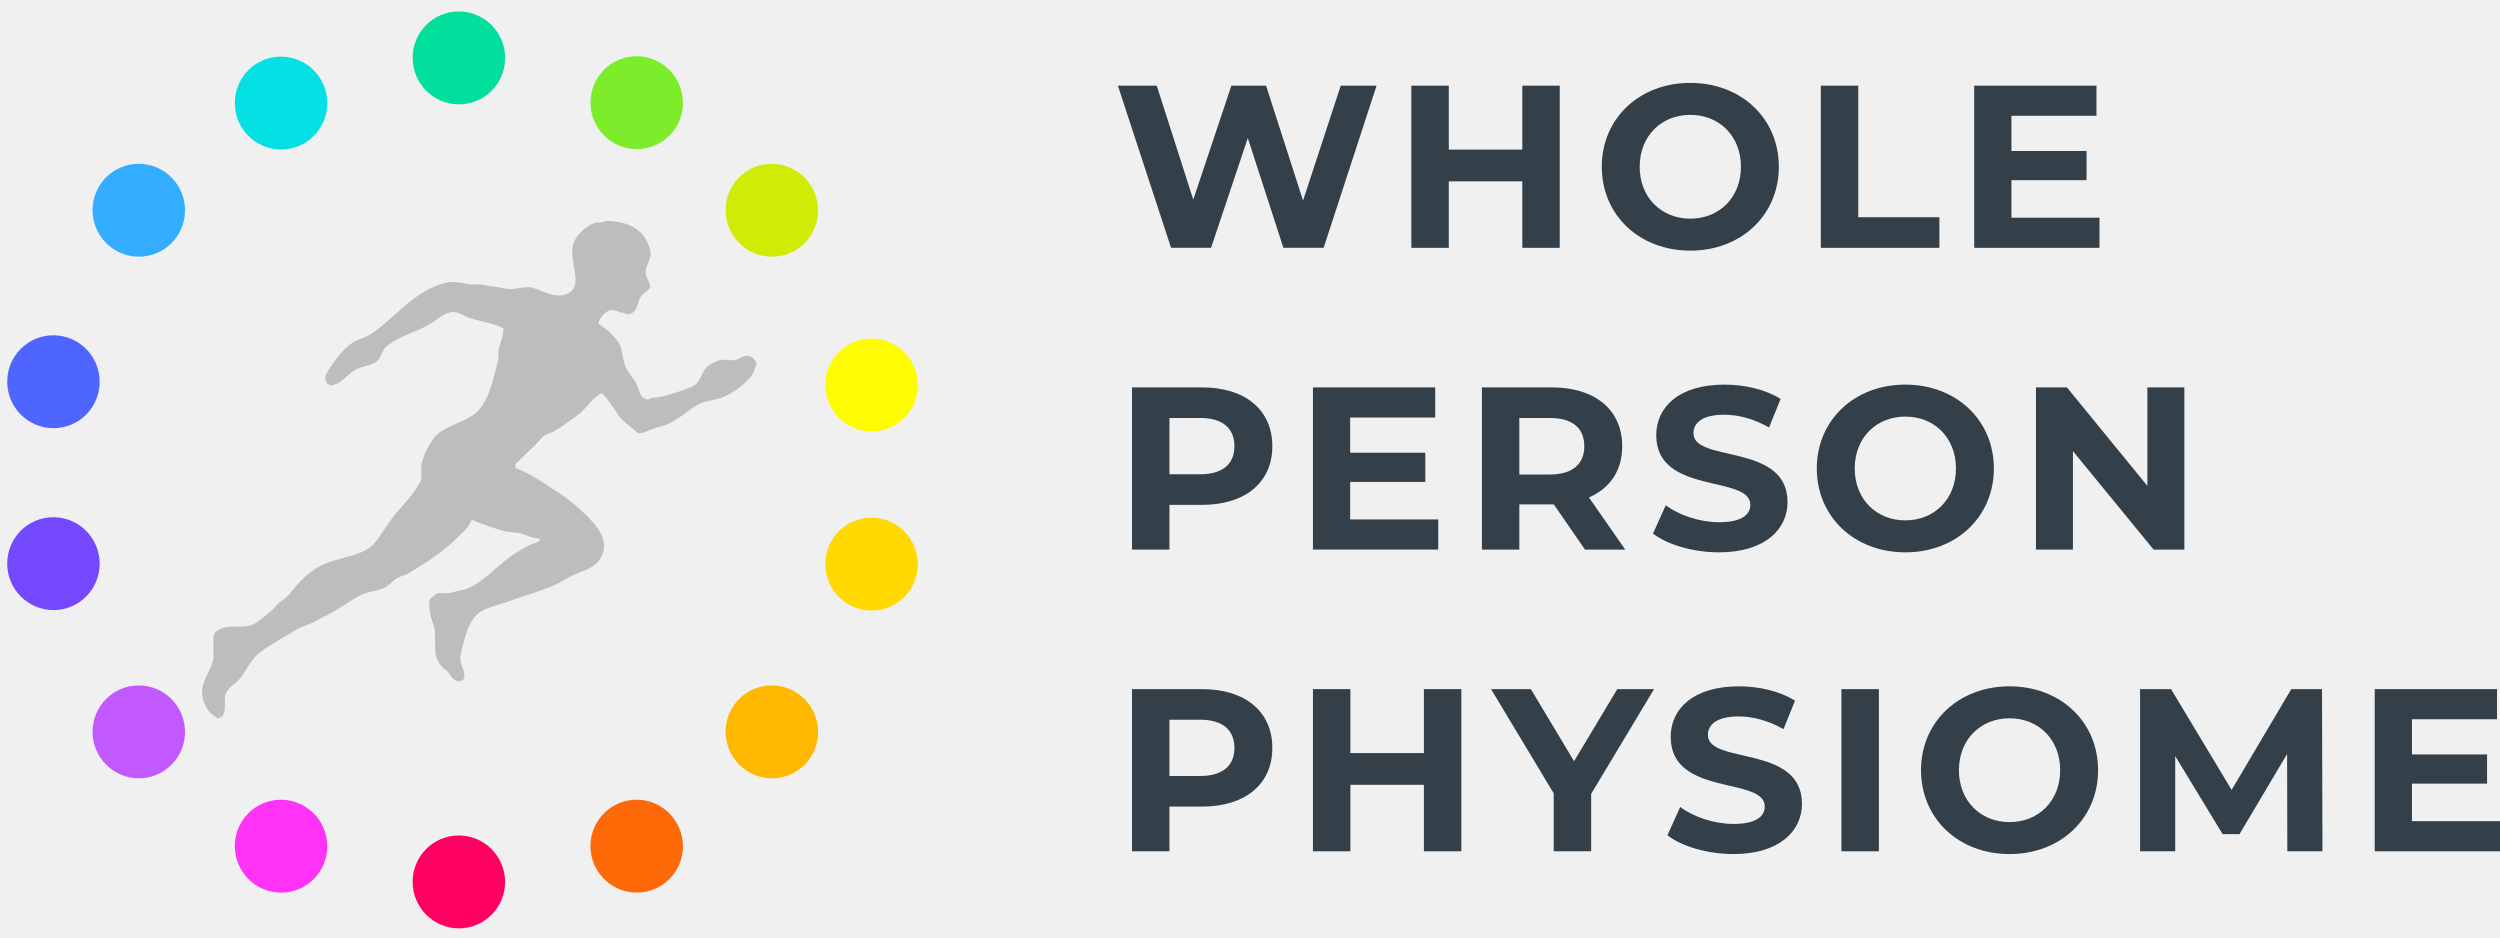
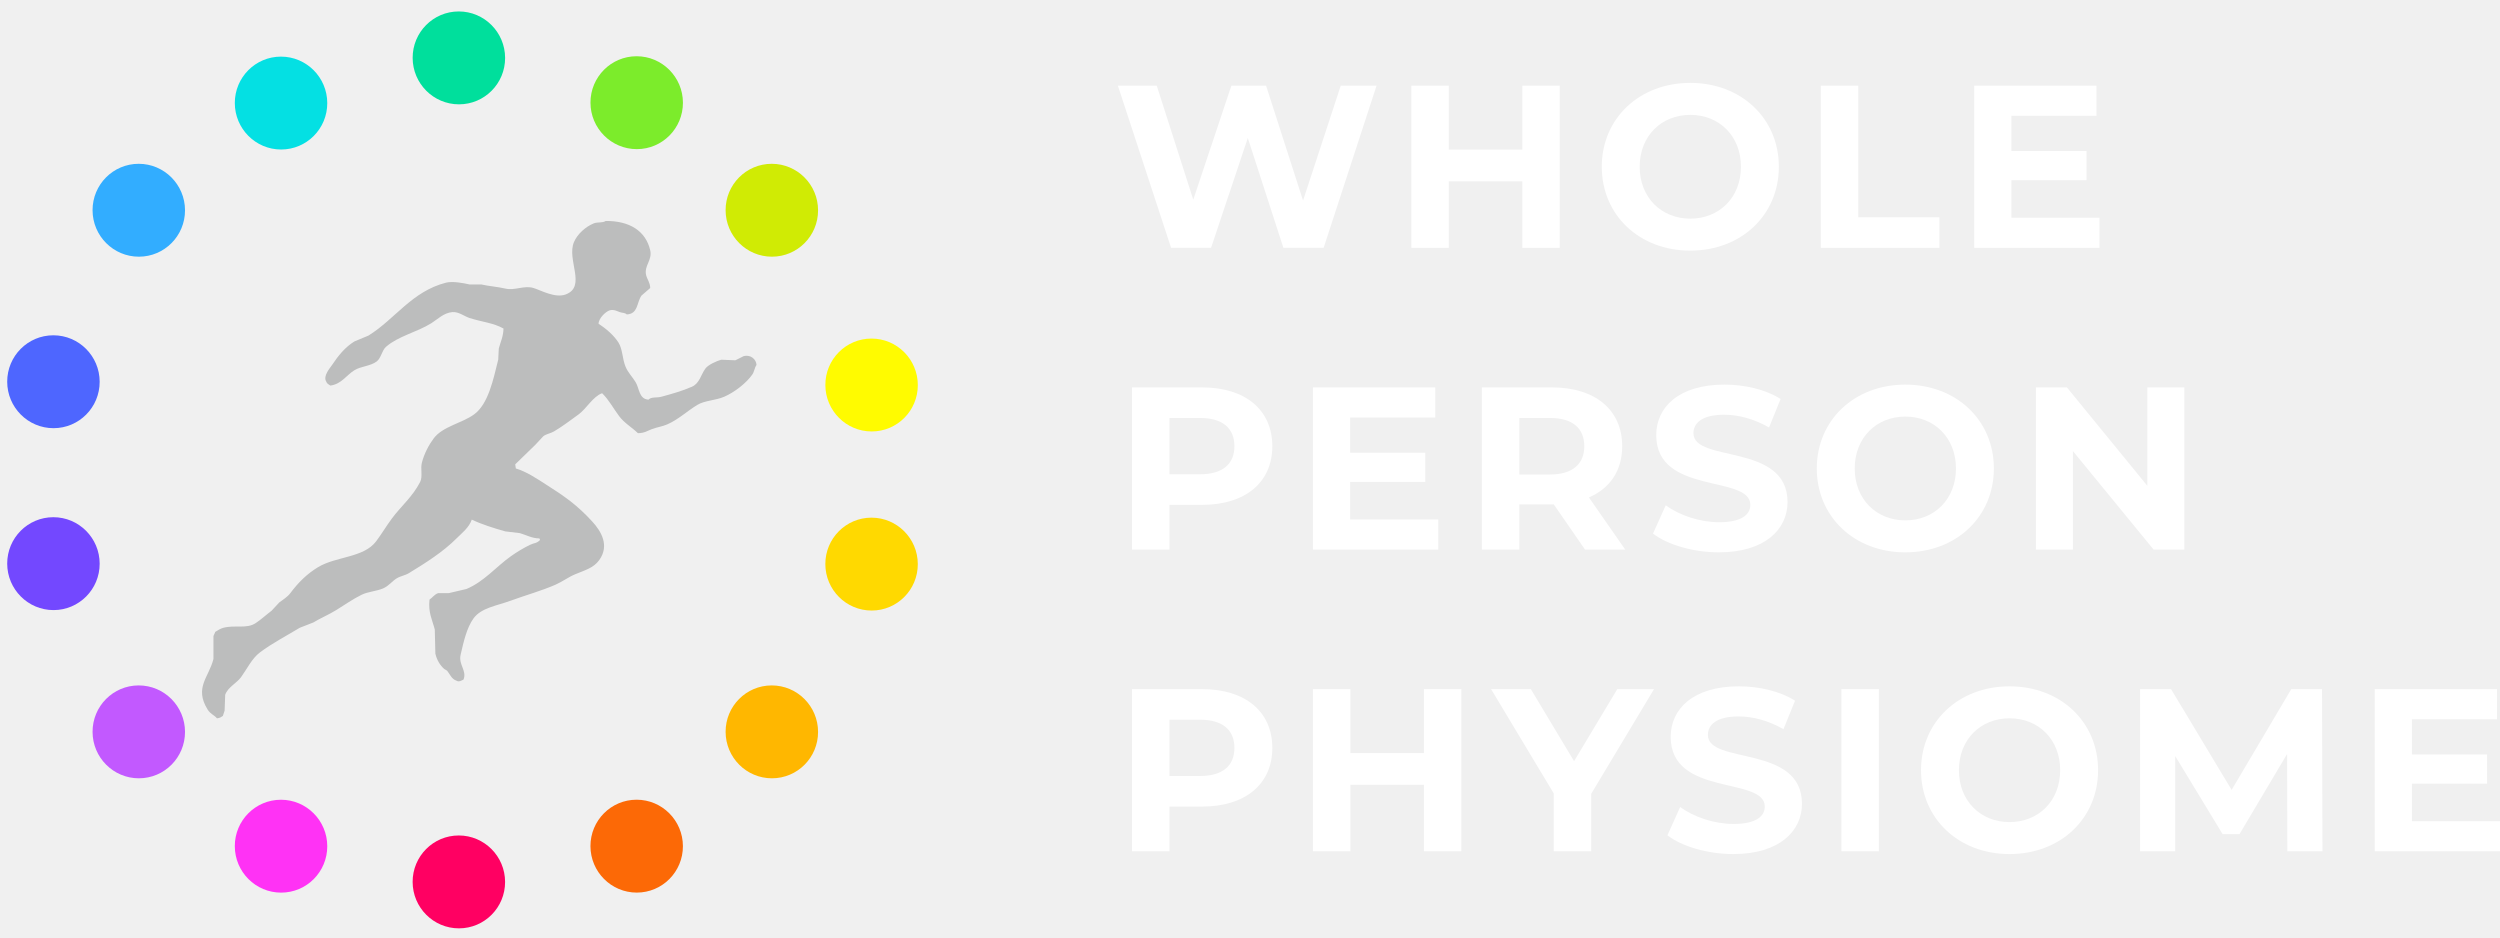
<svg xmlns="http://www.w3.org/2000/svg" width="128" height="48" viewBox="0 0 128 48" fill="none">
  <ellipse cx="2.367" cy="2.378" rx="2.367" ry="2.378" transform="matrix(1 0 0.00191017 0.999998 0.364258 17.1669)" fill="#4E66FF" />
  <ellipse cx="2.367" cy="2.378" rx="2.367" ry="2.378" transform="matrix(1 0 0.00191017 0.999998 4.73438 8.3866)" fill="#32ADFF" />
  <ellipse cx="2.367" cy="2.378" rx="2.367" ry="2.378" transform="matrix(1 0 0.00191017 0.999998 0.364258 26.4808)" fill="#7348FF" />
  <ellipse cx="2.367" cy="2.378" rx="2.367" ry="2.378" transform="matrix(1 0 0.00235329 0.999997 42.2529 17.3347)" fill="#FFFB00" />
  <ellipse cx="2.367" cy="2.378" rx="2.367" ry="2.378" transform="matrix(1 0 0.00191017 0.999998 21.1221 42.7759)" fill="#FF0062" />
  <ellipse cx="2.367" cy="2.378" rx="2.367" ry="2.378" transform="matrix(1 0 0.00191017 0.999998 30.2266 40.9451)" fill="#FC6906" />
  <ellipse cx="2.367" cy="2.378" rx="2.367" ry="2.378" transform="matrix(1 0 0.00191017 0.999998 4.73438 35.0931)" fill="#C259FF" />
  <ellipse cx="2.367" cy="2.378" rx="2.367" ry="2.378" transform="matrix(1 0 0.00191017 0.999998 12.0176 40.9467)" fill="#FF32F5" />
  <ellipse cx="2.367" cy="2.378" rx="2.367" ry="2.378" transform="matrix(1 0 0.00191017 0.999998 12.0176 2.89893)" fill="#04E0E3" />
  <ellipse cx="2.367" cy="2.378" rx="2.367" ry="2.378" transform="matrix(1 0 0.00235329 0.999997 21.1221 0.58606)" fill="#00DF9C" />
  <ellipse cx="2.367" cy="2.378" rx="2.367" ry="2.378" transform="matrix(1 0 0.00235329 0.999997 30.2266 2.87976)" fill="#7CEC2B" />
  <ellipse cx="2.367" cy="2.378" rx="2.367" ry="2.378" transform="matrix(1 0 0.00235329 0.999997 37.1455 35.0931)" fill="#FFB700" />
  <ellipse cx="2.367" cy="2.378" rx="2.367" ry="2.378" transform="matrix(1 0 0.00235329 0.999997 37.1455 8.3866)" fill="#D0EB04" />
  <ellipse cx="2.367" cy="2.378" rx="2.367" ry="2.378" transform="matrix(1 0 0.00191017 0.999998 42.2529 26.504)" fill="#FFD900" />
  <path fill-rule="evenodd" clip-rule="evenodd" d="M31.007 11.314C32.233 11.3 33.066 11.829 33.292 12.819C33.407 13.322 32.968 13.605 33.081 14.083C33.136 14.312 33.281 14.45 33.292 14.745L32.841 15.136C32.595 15.499 32.675 16.072 32.09 16.099C31.991 16.003 31.883 16.032 31.729 15.979C31.621 15.942 31.424 15.827 31.218 15.889C31.012 15.95 30.647 16.297 30.647 16.581C31.019 16.811 31.438 17.174 31.669 17.544C31.882 17.887 31.861 18.377 32.029 18.778C32.152 19.07 32.383 19.306 32.54 19.56C32.745 19.892 32.705 20.425 33.202 20.463C33.345 20.306 33.62 20.379 33.863 20.313C34.374 20.174 34.947 20.013 35.426 19.801C35.82 19.627 35.878 19.195 36.118 18.868C36.259 18.676 36.68 18.487 36.929 18.417L37.651 18.447L38.072 18.236C38.431 18.136 38.724 18.402 38.733 18.687C38.632 18.825 38.619 19.03 38.523 19.169C38.208 19.621 37.606 20.084 37.08 20.313C36.637 20.506 36.081 20.5 35.697 20.734C35.19 21.044 34.726 21.483 34.164 21.728C33.907 21.84 33.654 21.868 33.383 21.968C33.138 22.059 33.015 22.173 32.661 22.179C32.349 21.875 31.968 21.665 31.7 21.307C31.405 20.913 31.177 20.471 30.828 20.133C30.369 20.292 30.014 20.936 29.626 21.216C29.216 21.512 28.797 21.834 28.363 22.089C28.183 22.195 27.984 22.212 27.823 22.33L27.402 22.781C27.056 23.11 26.724 23.447 26.38 23.774L26.41 23.985C26.984 24.159 27.482 24.507 27.942 24.798C28.916 25.414 29.558 25.867 30.317 26.695C30.784 27.203 31.219 27.931 30.678 28.681C30.387 29.083 29.944 29.195 29.445 29.404C29.108 29.544 28.772 29.795 28.423 29.945C27.691 30.261 26.891 30.481 26.139 30.758C25.445 31.013 24.64 31.116 24.245 31.661C23.895 32.144 23.737 32.858 23.583 33.527C23.467 34.037 23.912 34.327 23.734 34.791C23.645 34.838 23.497 34.934 23.373 34.852C23.121 34.768 23.041 34.528 22.892 34.34L22.742 34.25C22.529 34.058 22.367 33.795 22.291 33.467L22.261 32.233C22.137 31.742 21.915 31.366 21.991 30.698C22.142 30.601 22.25 30.422 22.441 30.367H22.982L23.884 30.156C24.8 29.769 25.404 29.01 26.169 28.471C26.465 28.262 26.801 28.058 27.13 27.899C27.377 27.78 27.449 27.838 27.641 27.658V27.598L27.611 27.568C27.219 27.56 26.936 27.386 26.619 27.297L25.868 27.207C25.286 27.041 24.671 26.851 24.155 26.605C24.017 27.012 23.65 27.291 23.373 27.568C22.681 28.26 21.794 28.822 20.938 29.343C20.739 29.465 20.503 29.492 20.307 29.614C20.067 29.764 19.899 30.006 19.616 30.126C19.256 30.278 18.845 30.288 18.504 30.457C18.047 30.683 17.631 30.981 17.211 31.239C16.832 31.472 16.406 31.65 16.039 31.872C15.808 31.962 15.578 32.052 15.348 32.142C14.671 32.551 13.928 32.937 13.304 33.407C12.899 33.711 12.643 34.257 12.342 34.671C12.118 34.979 11.664 35.183 11.53 35.574L11.5 36.386L11.41 36.657C11.309 36.717 11.268 36.764 11.109 36.778C10.968 36.607 10.775 36.564 10.628 36.326C9.936 35.201 10.695 34.679 10.929 33.738V32.564C10.947 32.499 10.998 32.434 11.019 32.353C11.148 32.279 11.274 32.184 11.44 32.142C12.067 31.983 12.623 32.213 13.094 31.901C13.373 31.716 13.633 31.474 13.905 31.269C14.035 31.128 14.166 30.988 14.296 30.848C14.493 30.7 14.722 30.561 14.867 30.366C15.266 29.833 15.701 29.394 16.28 29.041C17.2 28.482 18.624 28.561 19.256 27.717C19.543 27.335 19.783 26.925 20.068 26.543C20.545 25.902 21.119 25.439 21.511 24.677C21.654 24.398 21.517 24.002 21.601 23.684C21.722 23.225 21.949 22.79 22.202 22.45C22.662 21.83 23.649 21.672 24.276 21.215C25.006 20.684 25.259 19.415 25.509 18.416C25.519 18.226 25.529 18.035 25.538 17.845C25.62 17.519 25.769 17.244 25.779 16.821C25.278 16.534 24.661 16.482 24.035 16.28C23.783 16.198 23.479 15.953 23.164 15.979C22.719 16.015 22.391 16.358 22.082 16.55C21.332 17.016 20.412 17.198 19.767 17.754C19.552 17.94 19.515 18.335 19.286 18.507C18.963 18.75 18.489 18.746 18.143 18.958C17.736 19.207 17.483 19.669 16.911 19.741C16.817 19.664 16.746 19.661 16.7 19.53C16.529 19.252 16.902 18.835 17.001 18.687C17.314 18.217 17.663 17.78 18.143 17.483L18.865 17.182C20.226 16.34 21.082 14.923 22.833 14.473C23.17 14.387 23.726 14.491 24.035 14.563H24.636C25.006 14.649 25.507 14.687 25.869 14.774C26.356 14.892 26.831 14.599 27.311 14.744C27.692 14.86 28.424 15.28 28.965 15.075C30.042 14.67 29.003 13.304 29.386 12.397C29.561 11.982 29.986 11.602 30.408 11.434C30.59 11.361 30.866 11.421 31.009 11.314H31.007Z" fill="#BCBDBD" />
-   <path d="M123.491 42.044H128.001V43.586H121.586V35.283H127.847V36.825H123.491V38.628H127.338V40.122H123.491V42.044Z" fill="#33404A" />
-   <path d="M118.91 43.586H117.111L117.1 38.604L114.662 42.708H113.798L111.371 38.711V43.586H109.572V35.283H111.158L114.259 40.443L117.313 35.283H118.887L118.91 43.586Z" fill="#33404A" />
-   <path d="M102.889 43.728C100.274 43.728 98.356 41.901 98.356 39.434C98.356 36.967 100.274 35.14 102.889 35.14C105.493 35.14 107.422 36.955 107.422 39.434C107.422 41.913 105.493 43.728 102.889 43.728ZM102.889 42.091C104.369 42.091 105.481 41.012 105.481 39.434C105.481 37.856 104.369 36.777 102.889 36.777C101.41 36.777 100.297 37.856 100.297 39.434C100.297 41.012 101.41 42.091 102.889 42.091Z" fill="#33404A" />
-   <path d="M94.281 43.586V35.283H96.199V43.586H94.281Z" fill="#33404A" />
-   <path d="M88.746 43.728C87.432 43.728 86.107 43.337 85.373 42.767L86.024 41.32C86.722 41.83 87.764 42.186 88.758 42.186C89.894 42.186 90.356 41.806 90.356 41.296C90.356 39.742 85.539 40.81 85.539 37.726C85.539 36.314 86.675 35.14 89.03 35.14C90.072 35.14 91.137 35.389 91.906 35.875L91.314 37.334C90.545 36.895 89.752 36.682 89.018 36.682C87.882 36.682 87.444 37.109 87.444 37.631C87.444 39.161 92.261 38.105 92.261 41.154C92.261 42.542 91.113 43.728 88.746 43.728Z" fill="#33404A" />
-   <path d="M84.687 35.283L81.468 40.644V43.586H79.55V40.621L76.343 35.283H78.379L80.592 38.972L82.805 35.283H84.687Z" fill="#33404A" />
-   <path d="M72.904 35.283H74.821V43.586H72.904V40.182H69.14V43.586H67.223V35.283H69.14V38.557H72.904V35.283Z" fill="#33404A" />
-   <path d="M61.545 35.283C63.758 35.283 65.143 36.433 65.143 38.296C65.143 40.146 63.758 41.297 61.545 41.297H59.876V43.586H57.959V35.283H61.545ZM61.439 39.731C62.61 39.731 63.202 39.197 63.202 38.296C63.202 37.382 62.61 36.849 61.439 36.849H59.876V39.731H61.439Z" fill="#33404A" />
-   <path d="M109.945 19.835H111.839V28.138H110.264L106.134 23.097V28.138H104.24V19.835H105.826L109.945 24.876V19.835Z" fill="#33404A" />
-   <path d="M97.553 28.28C94.938 28.28 93.02 26.453 93.02 23.986C93.02 21.518 94.938 19.692 97.553 19.692C100.157 19.692 102.086 21.507 102.086 23.986C102.086 26.465 100.157 28.28 97.553 28.28ZM97.553 26.643C99.033 26.643 100.145 25.564 100.145 23.986C100.145 22.408 99.033 21.329 97.553 21.329C96.074 21.329 94.962 22.408 94.962 23.986C94.962 25.564 96.074 26.643 97.553 26.643Z" fill="#33404A" />
-   <path d="M88.007 28.28C86.693 28.28 85.368 27.889 84.634 27.319L85.285 25.872C85.983 26.382 87.025 26.738 88.019 26.738C89.155 26.738 89.617 26.358 89.617 25.848C89.617 24.294 84.799 25.362 84.799 22.278C84.799 20.866 85.936 19.692 88.291 19.692C89.332 19.692 90.398 19.941 91.167 20.427L90.575 21.886C89.806 21.447 89.013 21.234 88.279 21.234C87.143 21.234 86.705 21.661 86.705 22.183C86.705 23.713 91.522 22.657 91.522 25.706C91.522 27.094 90.374 28.28 88.007 28.28Z" fill="#33404A" />
-   <path d="M83.211 28.138H81.152L79.554 25.825H79.459H77.79V28.138H75.873V19.835H79.459C81.672 19.835 83.057 20.985 83.057 22.848C83.057 24.093 82.43 25.006 81.353 25.469L83.211 28.138ZM81.116 22.848C81.116 21.934 80.524 21.4 79.353 21.4H77.79V24.295H79.353C80.524 24.295 81.116 23.749 81.116 22.848Z" fill="#33404A" />
-   <path d="M69.128 26.596H73.638V28.138H67.223V19.835H73.484V21.377H69.128V23.18H72.975V24.674H69.128V26.596Z" fill="#33404A" />
-   <path d="M61.545 19.835C63.758 19.835 65.143 20.985 65.143 22.848C65.143 24.698 63.758 25.849 61.545 25.849H59.876V28.138H57.959V19.835H61.545ZM61.439 24.283C62.61 24.283 63.202 23.749 63.202 22.848C63.202 21.934 62.61 21.4 61.439 21.4H59.876V24.283H61.439Z" fill="#33404A" />
-   <path d="M102.985 11.147H107.494V12.689H101.079V4.386H107.34V5.928H102.985V7.731H106.831V9.225H102.985V11.147Z" fill="#33404A" />
-   <path d="M93.226 12.689V4.386H95.143V11.123H99.297V12.689H93.226Z" fill="#33404A" />
-   <path d="M86.544 12.832C83.928 12.832 82.011 11.005 82.011 8.538C82.011 6.071 83.928 4.244 86.544 4.244C89.147 4.244 91.077 6.059 91.077 8.538C91.077 11.017 89.147 12.832 86.544 12.832ZM86.544 11.195C88.023 11.195 89.136 10.116 89.136 8.538C89.136 6.96 88.023 5.881 86.544 5.881C85.064 5.881 83.952 6.96 83.952 8.538C83.952 10.116 85.064 11.195 86.544 11.195Z" fill="#33404A" />
-   <path d="M77.942 4.386H79.859V12.689H77.942V9.285H74.178V12.689H72.261V4.386H74.178V7.66H77.942V4.386Z" fill="#33404A" />
-   <path d="M68.646 4.386H70.48L67.77 12.689H65.71L63.888 7.066L62.006 12.689H59.959L57.236 4.386H59.225L61.095 10.222L63.047 4.386H64.823L66.716 10.269L68.646 4.386Z" fill="#33404A" />
+   <path d="M123.491 42.044H128.001V43.586H121.586V35.283H127.847V36.825H123.491V38.628H127.338V40.122H123.491V42.044Z" fill="#FFFFFF" />
+   <path d="M118.91 43.586H117.111L117.1 38.604L114.662 42.708H113.798L111.371 38.711V43.586H109.572V35.283H111.158L114.259 40.443L117.313 35.283H118.887L118.91 43.586Z" fill="#FFFFFF" />
+   <path d="M102.889 43.728C100.274 43.728 98.356 41.901 98.356 39.434C98.356 36.967 100.274 35.14 102.889 35.14C105.493 35.14 107.422 36.955 107.422 39.434C107.422 41.913 105.493 43.728 102.889 43.728ZM102.889 42.091C104.369 42.091 105.481 41.012 105.481 39.434C105.481 37.856 104.369 36.777 102.889 36.777C101.41 36.777 100.297 37.856 100.297 39.434C100.297 41.012 101.41 42.091 102.889 42.091Z" fill="#FFFFFF" />
+   <path d="M94.281 43.586V35.283H96.199V43.586H94.281Z" fill="#FFFFFF" />
+   <path d="M88.746 43.728C87.432 43.728 86.107 43.337 85.373 42.767L86.024 41.32C86.722 41.83 87.764 42.186 88.758 42.186C89.894 42.186 90.356 41.806 90.356 41.296C90.356 39.742 85.539 40.81 85.539 37.726C85.539 36.314 86.675 35.14 89.03 35.14C90.072 35.14 91.137 35.389 91.906 35.875L91.314 37.334C90.545 36.895 89.752 36.682 89.018 36.682C87.882 36.682 87.444 37.109 87.444 37.631C87.444 39.161 92.261 38.105 92.261 41.154C92.261 42.542 91.113 43.728 88.746 43.728Z" fill="#FFFFFF" />
+   <path d="M84.687 35.283L81.468 40.644V43.586H79.55V40.621L76.343 35.283H78.379L80.592 38.972L82.805 35.283H84.687Z" fill="#FFFFFF" />
+   <path d="M72.904 35.283H74.821V43.586H72.904V40.182H69.14V43.586H67.223V35.283H69.14V38.557H72.904V35.283Z" fill="#FFFFFF" />
+   <path d="M61.545 35.283C63.758 35.283 65.143 36.433 65.143 38.296C65.143 40.146 63.758 41.297 61.545 41.297H59.876V43.586H57.959V35.283H61.545ZM61.439 39.731C62.61 39.731 63.202 39.197 63.202 38.296C63.202 37.382 62.61 36.849 61.439 36.849H59.876V39.731H61.439Z" fill="#FFFFFF" />
+   <path d="M109.945 19.835H111.839V28.138H110.264L106.134 23.097V28.138H104.24V19.835H105.826L109.945 24.876V19.835Z" fill="#FFFFFF" />
+   <path d="M97.553 28.28C94.938 28.28 93.02 26.453 93.02 23.986C93.02 21.518 94.938 19.692 97.553 19.692C100.157 19.692 102.086 21.507 102.086 23.986C102.086 26.465 100.157 28.28 97.553 28.28ZM97.553 26.643C99.033 26.643 100.145 25.564 100.145 23.986C100.145 22.408 99.033 21.329 97.553 21.329C96.074 21.329 94.962 22.408 94.962 23.986C94.962 25.564 96.074 26.643 97.553 26.643Z" fill="#FFFFFF" />
+   <path d="M88.007 28.28C86.693 28.28 85.368 27.889 84.634 27.319L85.285 25.872C85.983 26.382 87.025 26.738 88.019 26.738C89.155 26.738 89.617 26.358 89.617 25.848C89.617 24.294 84.799 25.362 84.799 22.278C84.799 20.866 85.936 19.692 88.291 19.692C89.332 19.692 90.398 19.941 91.167 20.427L90.575 21.886C89.806 21.447 89.013 21.234 88.279 21.234C87.143 21.234 86.705 21.661 86.705 22.183C86.705 23.713 91.522 22.657 91.522 25.706C91.522 27.094 90.374 28.28 88.007 28.28Z" fill="#FFFFFF" />
+   <path d="M83.211 28.138H81.152L79.554 25.825H79.459H77.79V28.138H75.873V19.835H79.459C81.672 19.835 83.057 20.985 83.057 22.848C83.057 24.093 82.43 25.006 81.353 25.469L83.211 28.138ZM81.116 22.848C81.116 21.934 80.524 21.4 79.353 21.4H77.79V24.295H79.353C80.524 24.295 81.116 23.749 81.116 22.848Z" fill="#FFFFFF" />
+   <path d="M69.128 26.596H73.638V28.138H67.223V19.835H73.484V21.377H69.128V23.18H72.975V24.674H69.128V26.596Z" fill="#FFFFFF" />
+   <path d="M61.545 19.835C63.758 19.835 65.143 20.985 65.143 22.848C65.143 24.698 63.758 25.849 61.545 25.849H59.876V28.138H57.959V19.835H61.545ZM61.439 24.283C62.61 24.283 63.202 23.749 63.202 22.848C63.202 21.934 62.61 21.4 61.439 21.4H59.876V24.283H61.439Z" fill="#FFFFFF" />
+   <path d="M102.985 11.147H107.494V12.689H101.079V4.386H107.34V5.928H102.985V7.731H106.831V9.225H102.985V11.147Z" fill="#FFFFFF" />
+   <path d="M93.226 12.689V4.386H95.143V11.123H99.297V12.689H93.226Z" fill="#FFFFFF" />
+   <path d="M86.544 12.832C83.928 12.832 82.011 11.005 82.011 8.538C82.011 6.071 83.928 4.244 86.544 4.244C89.147 4.244 91.077 6.059 91.077 8.538C91.077 11.017 89.147 12.832 86.544 12.832ZM86.544 11.195C88.023 11.195 89.136 10.116 89.136 8.538C89.136 6.96 88.023 5.881 86.544 5.881C85.064 5.881 83.952 6.96 83.952 8.538C83.952 10.116 85.064 11.195 86.544 11.195Z" fill="#FFFFFF" />
+   <path d="M77.942 4.386H79.859V12.689H77.942V9.285H74.178V12.689H72.261V4.386H74.178V7.66H77.942V4.386Z" fill="#FFFFFF" />
+   <path d="M68.646 4.386H70.48L67.77 12.689H65.71L63.888 7.066L62.006 12.689H59.959L57.236 4.386H59.225L61.095 10.222L63.047 4.386H64.823L66.716 10.269L68.646 4.386Z" fill="#FFFFFF" />
</svg>
